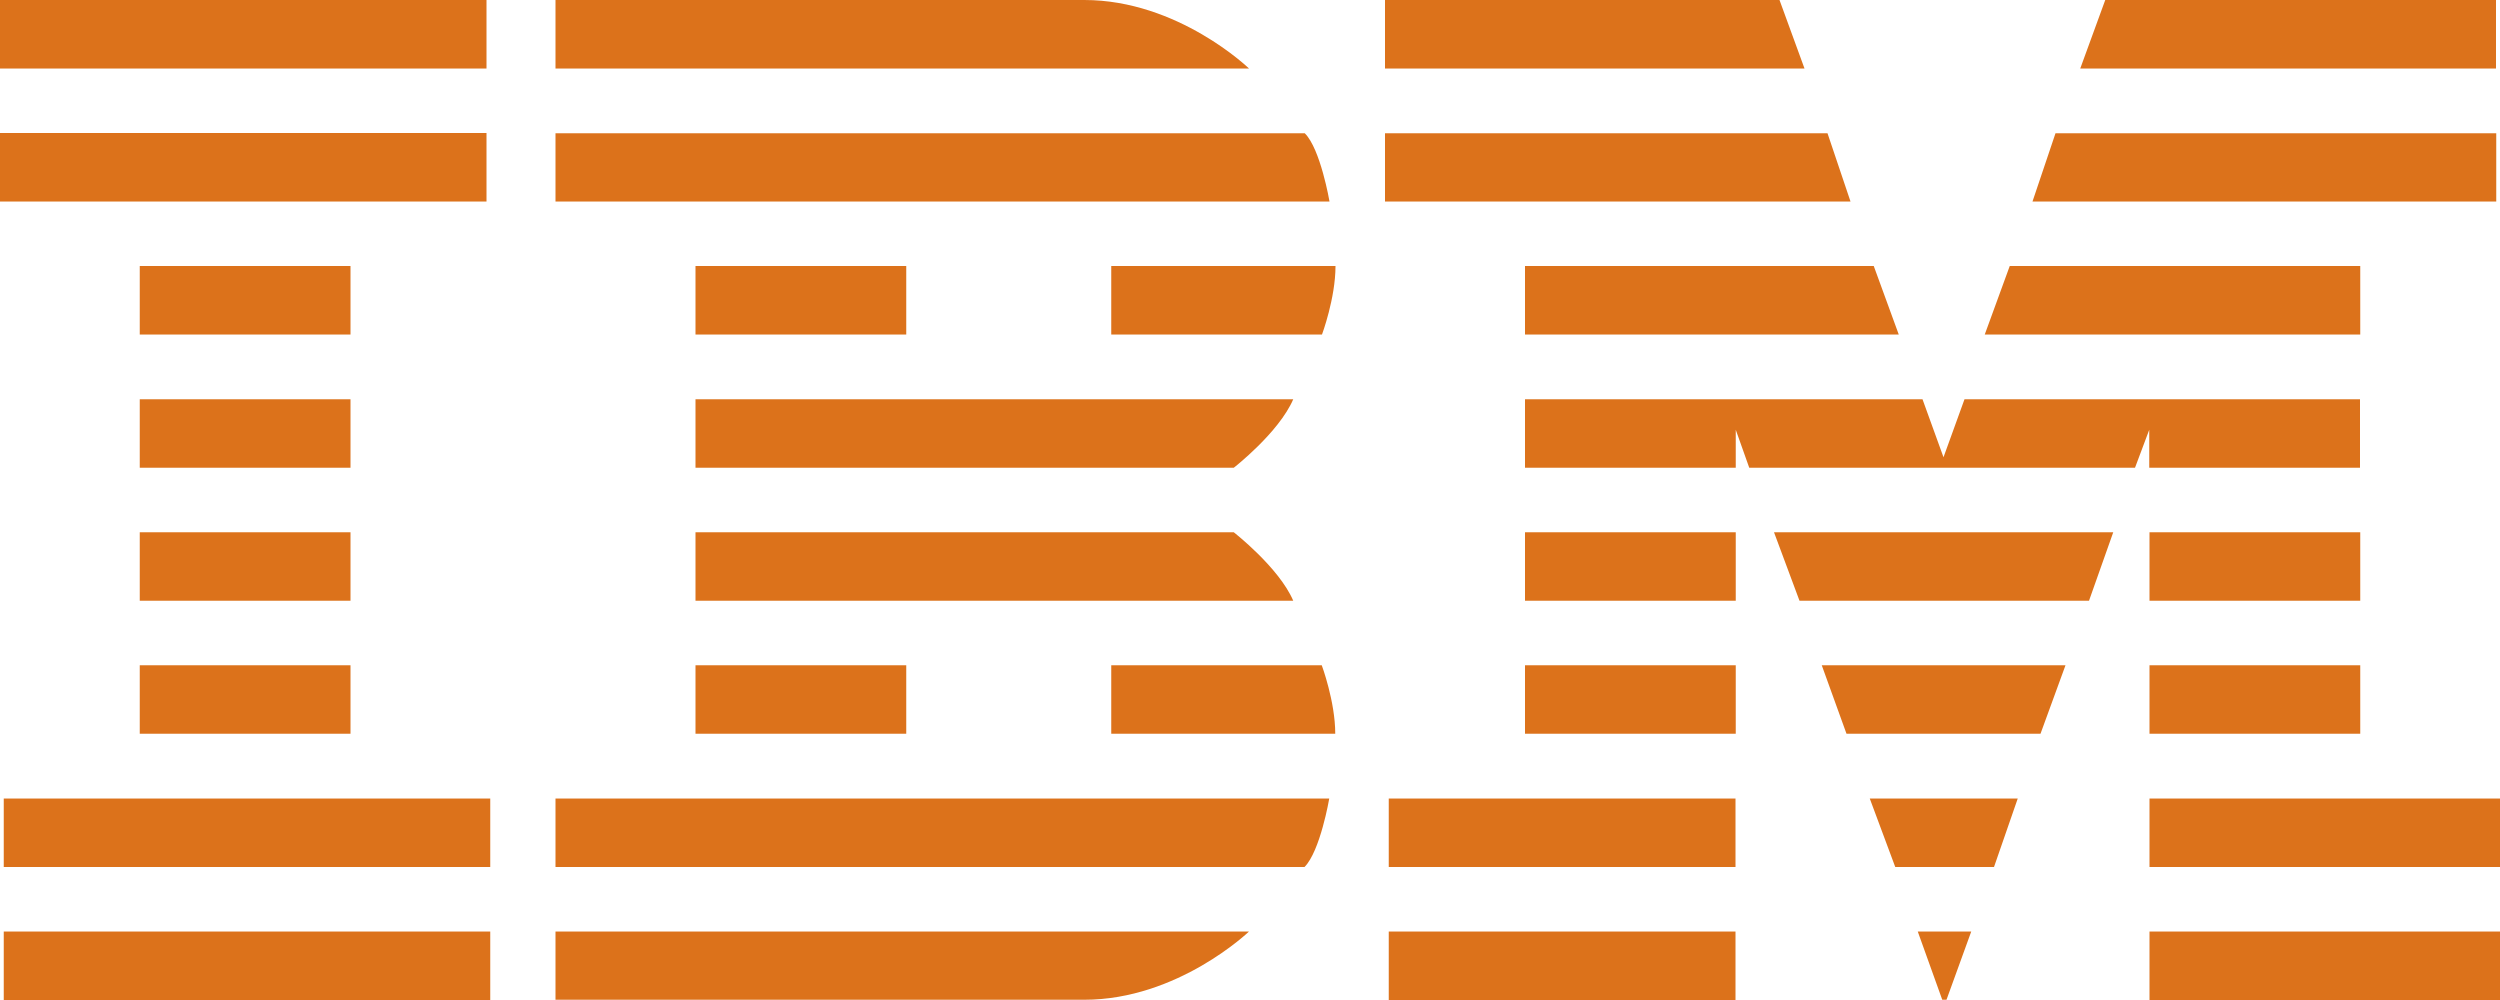
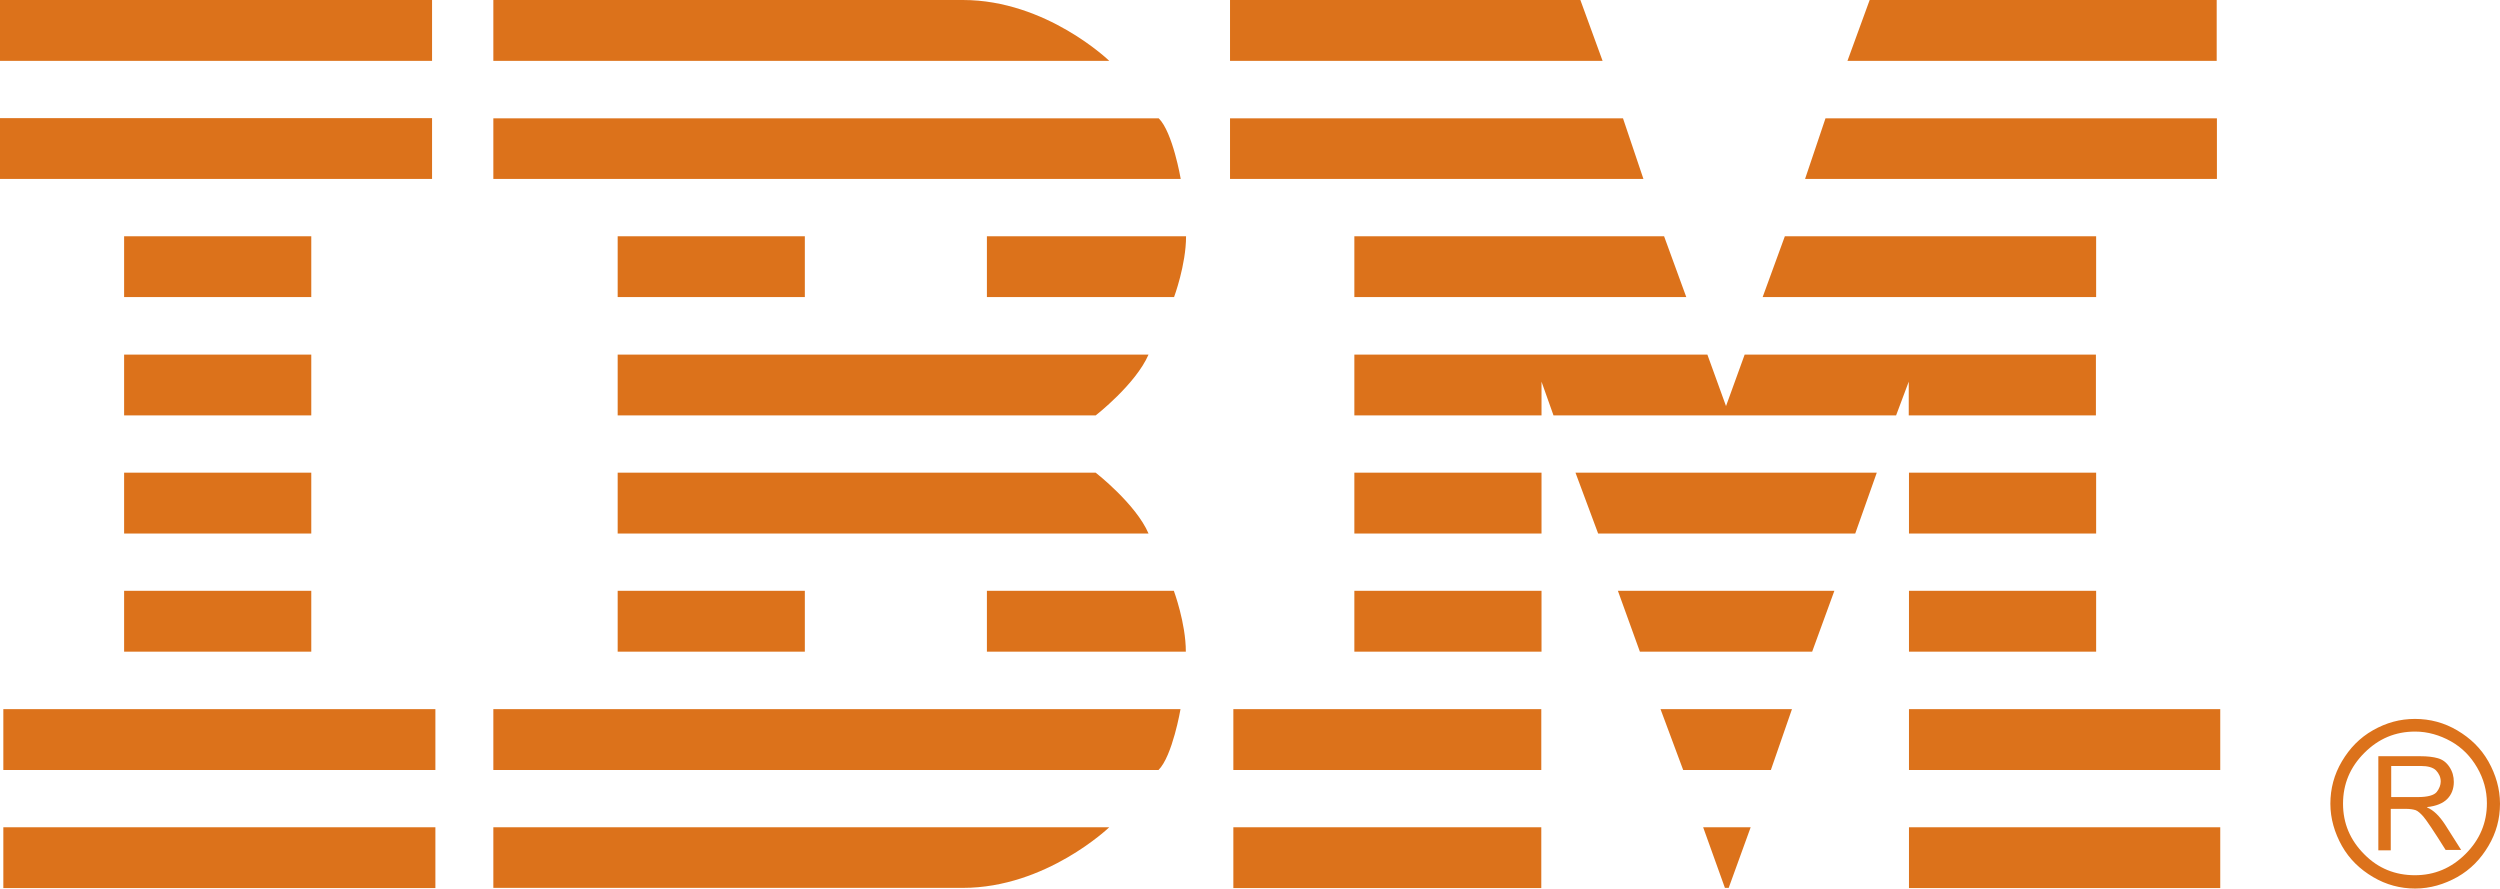
- <svg xmlns="http://www.w3.org/2000/svg" version="1.1" id="Layer_1" x="0px" y="0px" viewBox="202 220.9 1000 400" style="enable-background:new 202 220.9 1000 400;" xml:space="preserve">
+ <svg xmlns="http://www.w3.org/2000/svg" version="1.1" id="Layer_1" x="0px" y="0px" viewBox="525 -195 1126 400" style="enable-background:new 525 -195 1126 400;" xml:space="preserve">
  <style type="text/css">
	.st0{fill:#DC721B;}
</style>
-   <path class="st0" d="M202,220.9v27.4h194.6v-27.4H202z M424.2,220.9v27.4h277.4c0,0-28.3-27.4-65.9-27.4H424.2z M756,220.9v27.4  h167.8l-10-27.4H756z M1044.1,220.9l-10,27.4h166.3v-27.4H1044.1z M202,274.1v27.4h194.6v-27.4H202z M424.2,274.2v27.3h309.6  c0,0-3.6-21.1-9.9-27.3H424.2z M756,274.2v27.3h186.2l-9.2-27.3H756z M1024.2,274.2l-9.2,27.3h185.5v-27.3H1024.2z M257.9,327.3  v27.4h84.3v-27.4H257.9z M480.2,327.3v27.4h84.3v-27.4H480.2z M646.5,327.3v27.4h84.3c0,0,5.4-14.5,5.4-27.4H646.5z M812,327.3v27.4  h149.5l-10-27.4H812z M1005.9,327.3l-10,27.4h150.2v-27.4H1005.9z M257.9,380.6V408h84.3v-27.4H257.9z M480.2,380.6V408h215.3  c0,0,18-14,23.8-27.4H480.2z M812,380.6V408h84.3v-15.2l5.4,15.2H1056l5.7-15.2V408h84.3v-27.4H987.8l-8.4,23.2l-8.4-23.2H812z   M257.9,433.8v27.4h84.3v-27.4H257.9z M480.2,433.8v27.4h239.1c-5.7-13.3-23.8-27.4-23.8-27.4H480.2z M812,433.8v27.4h84.3v-27.4  H812z M911.6,433.8l10.2,27.4h115.8l9.7-27.4H911.6z M1061.8,433.8v27.4h84.3v-27.4H1061.8z M257.9,487v27.4h84.3V487H257.9z   M480.2,487v27.4h84.3V487H480.2z M646.5,487v27.4h89.6c0-12.9-5.4-27.4-5.4-27.4L646.5,487L646.5,487z M812,487v27.4h84.3V487H812z   M930.7,487l9.9,27.4h77.6l10-27.4L930.7,487L930.7,487z M1061.8,487v27.4h84.3V487H1061.8z M203.5,540.3v27.4h194.6v-27.4H203.5z   M424.2,540.3v27.4h299.6c6.3-6.3,9.9-27.4,9.9-27.4H424.2z M757.5,540.3v27.4h138.7v-27.4H757.5z M949.9,540.3l10.2,27.4h39.5  l9.5-27.4H949.9z M1061.8,540.3v27.4H1202v-27.4H1061.8z M203.5,593.5v27.4h194.6v-27.4H203.5z M424.2,593.5v27.3h211.5  c37.5,0,65.9-27.3,65.9-27.3H424.2z M757.5,593.5v27.4h138.7v-27.4H757.5z M969.1,593.5l9.8,27.3h1.7l9.9-27.3H969.1z M1061.8,593.5  v27.4H1202v-27.4H1061.8z" />
+   <path class="st0" d="M525-195v27.4h194.6V-195H525z M747.2-195v27.4h277.4c0,0-28.3-27.4-65.9-27.4H747.2z M1079-195v27.4h167.8  l-10-27.4H1079z M1367.1-195l-10,27.4h166.3V-195H1367.1z M525-141.8v27.4h194.6v-27.4H525z M747.2-141.7v27.3h309.6  c0,0-3.6-21.1-9.9-27.3H747.2z M1079-141.7v27.3h186.2l-9.2-27.3H1079z M1347.2-141.7l-9.2,27.3h185.5v-27.3H1347.2z M580.9-88.6  v27.4h84.3v-27.4H580.9z M803.2-88.6v27.4h84.3v-27.4H803.2z M969.5-88.6v27.4h84.3c0,0,5.4-14.5,5.4-27.4H969.5z M1135-88.6v27.4  h149.5l-10-27.4H1135z M1328.9-88.6l-10,27.4h150.2v-27.4H1328.9z M580.9-35.3v27.4h84.3v-27.4H580.9z M803.2-35.3v27.4h215.3  c0,0,18-14,23.8-27.4H803.2z M1135-35.3v27.4h84.3v-15.2l5.4,15.2H1379l5.7-15.2v15.2h84.3v-27.4h-158.2l-8.4,23.2l-8.4-23.2H1135z   M580.9,17.9v27.4h84.3V17.9H580.9z M803.2,17.9v27.4h239.1c-5.7-13.3-23.8-27.4-23.8-27.4H803.2z M1135,17.9v27.4h84.3V17.9H1135z   M1234.6,17.9l10.2,27.4h115.8l9.7-27.4H1234.6z M1384.8,17.9v27.4h84.3V17.9H1384.8z M580.9,71.1v27.4h84.3V71.1H580.9z   M803.2,71.1v27.4h84.3V71.1H803.2z M969.5,71.1v27.4h89.6c0-12.9-5.4-27.4-5.4-27.4H969.5L969.5,71.1z M1135,71.1v27.4h84.3V71.1  H1135z M1253.7,71.1l9.9,27.4h77.6l10-27.4H1253.7L1253.7,71.1z M1384.8,71.1v27.4h84.3V71.1H1384.8z M526.5,124.4v27.4h194.6v-27.4  H526.5z M747.2,124.4v27.4h299.6c6.3-6.3,9.9-27.4,9.9-27.4H747.2z M1080.5,124.4v27.4h138.7v-27.4H1080.5z M1272.9,124.4l10.2,27.4  h39.5l9.5-27.4H1272.9z M1384.8,124.4v27.4H1525v-27.4H1384.8z M526.5,177.6V205h194.6v-27.4H526.5z M747.2,177.6v27.3h211.5  c37.5,0,65.9-27.3,65.9-27.3H747.2z M1080.5,177.6V205h138.7v-27.4H1080.5z M1292.1,177.6l9.8,27.3h1.7l9.9-27.3H1292.1z   M1384.8,177.6V205H1525v-27.4H1384.8z" />
+   <g>
+     <path class="st0" d="M1612.7,128.8c6.8,0,13.2,1.7,19.1,5.2c5.9,3.5,10.6,8,14,14c3.3,5.9,5.2,12.3,5.2,19c0,6.8-1.7,13.1-5.2,19   c-3.5,5.9-8,10.6-14,14c-5.9,3.3-12.3,5.2-19,5.2s-13.1-1.7-19-5.2c-5.9-3.5-10.6-8-14-14c-3.3-5.9-5.2-12.3-5.2-19   c0-6.8,1.7-13.2,5.2-19.1s8-10.6,14-14C1599.8,130.5,1605.9,128.8,1612.7,128.8z M1612.7,199.2c8.8,0,16.4-3.2,22.8-9.6   c6.4-6.4,9.6-14,9.6-22.8c0-5.8-1.5-11.1-4.4-16.1c-2.9-5-6.8-9-11.8-11.8s-10.5-4.4-16.1-4.4c-9,0-16.5,3.2-22.9,9.6   c-6.4,6.4-9.6,14-9.6,22.9c0,8.8,3.2,16.4,9.6,22.8C1596.2,196.2,1603.9,199.2,1612.7,199.2z M1633.5,187.8h-7   c-5.3-8.5-8.7-13.5-10-15s-2.6-2.6-3.5-2.9c-0.9-0.3-2.4-0.6-4.7-0.6h-6.5V188h-5.6v-42.4h18.8c3.3,0,5.9,0.3,8,0.9   c2.1,0.6,3.8,1.8,5.2,3.9c1.4,2.1,2,4.3,2,6.8c0,3.2-1.1,5.8-3,7.7s-5,3.2-9,3.6v0.2c2.9,1.2,5.5,3.8,8,7.6L1633.5,187.8z    M1602,164h12c4.4,0,7.3-0.8,8.5-2.3s1.8-3.2,1.8-4.7c0-2-0.8-3.6-2.1-5c-1.4-1.4-3.8-2-6.8-2H1602L1602,164L1602,164z" />
+   </g>
</svg>
